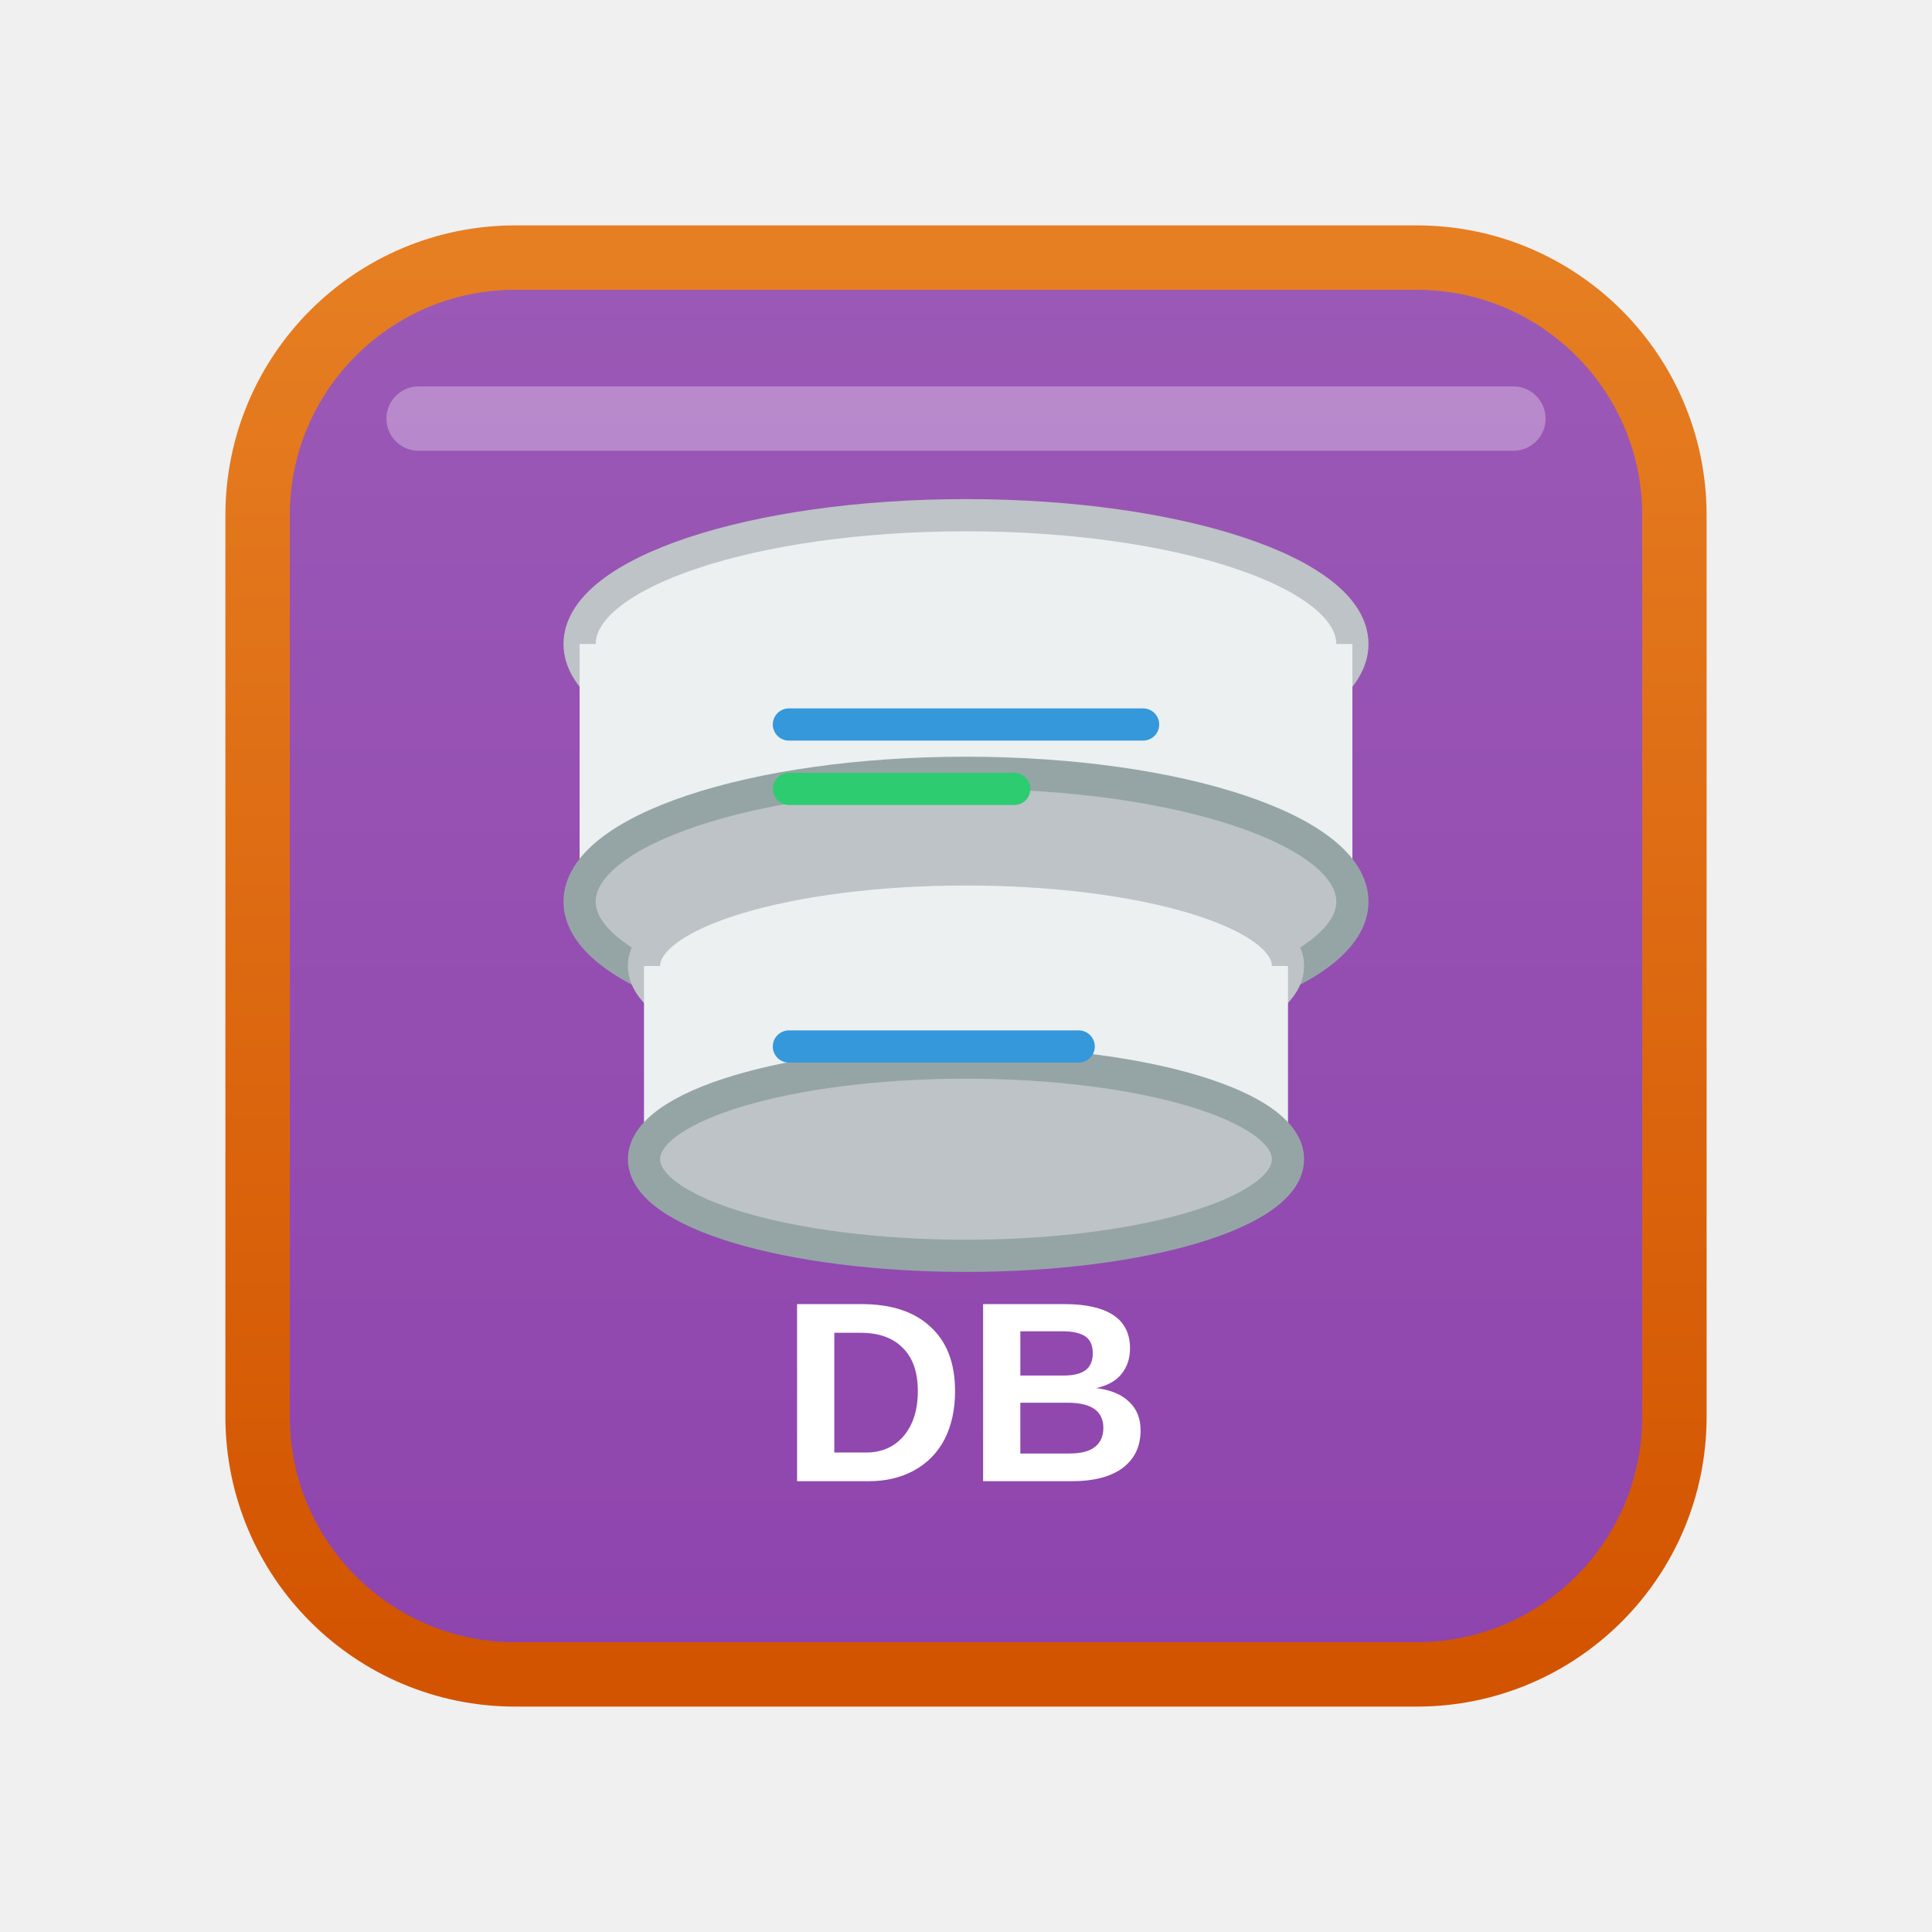
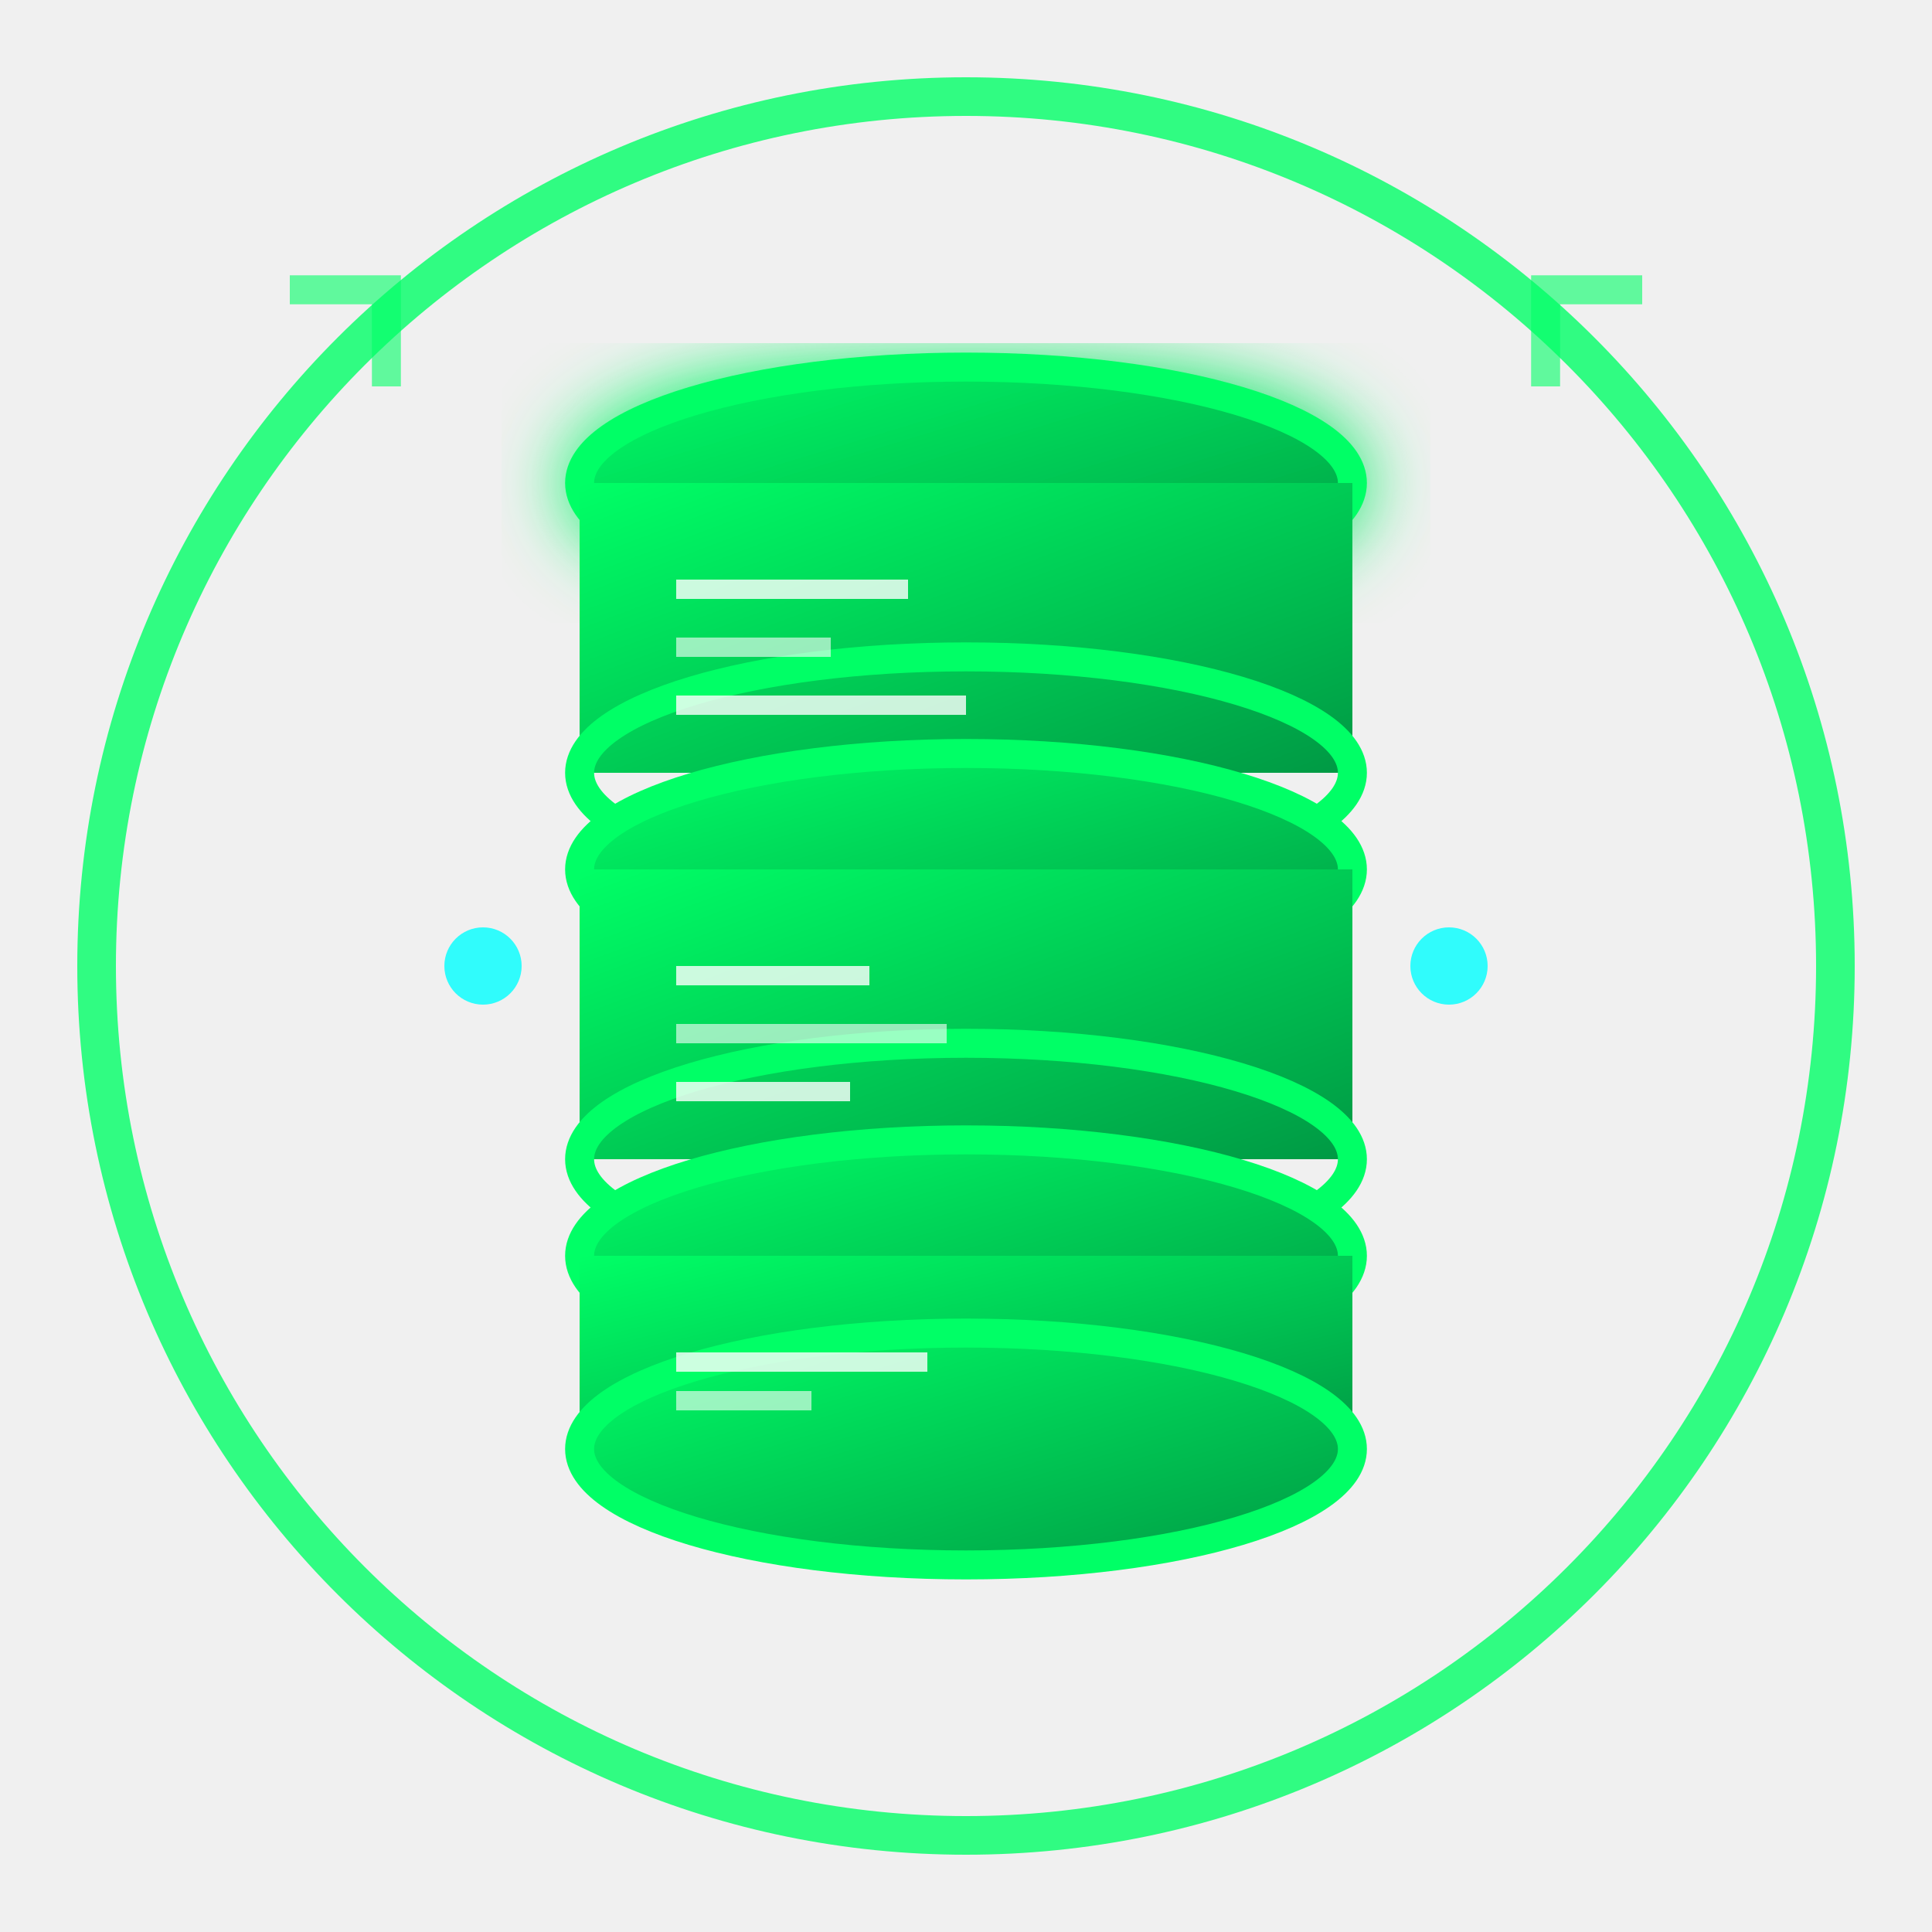
- <svg xmlns="http://www.w3.org/2000/svg" viewBox="0 0 60 60" width="60" height="60">
+ <svg xmlns="http://www.w3.org/2000/svg" viewBox="0 0 100 100">
  <defs>
-     <linearGradient id="dbGradient" x1="0%" y1="0%" x2="0%" y2="100%">
-       <stop offset="0%" style="stop-color:#9b59b6;stop-opacity:1" />
-       <stop offset="100%" style="stop-color:#8e44ad;stop-opacity:1" />
+     <linearGradient id="dbGrad" x1="0%" y1="0%" x2="100%" y2="100%">
+       <stop offset="0%" style="stop-color:#00ff66;stop-opacity:1" />
+       <stop offset="50%" style="stop-color:#00cc55;stop-opacity:1" />
+       <stop offset="100%" style="stop-color:#009944;stop-opacity:1" />
    </linearGradient>
-     <linearGradient id="dbBorder" x1="0%" y1="0%" x2="0%" y2="100%">
-       <stop offset="0%" style="stop-color:#e67e22;stop-opacity:1" />
-       <stop offset="100%" style="stop-color:#d35400;stop-opacity:1" />
-     </linearGradient>
+     <filter id="glow">
+       <feGaussianBlur stdDeviation="2" result="coloredBlur" />
+       <feMerge>
+         <feMergeNode in="coloredBlur" />
+         <feMergeNode in="SourceGraphic" />
+       </feMerge>
+     </filter>
  </defs>
-   <rect x="8" y="8" width="44" height="44" fill="url(#dbGradient)" stroke="url(#dbBorder)" stroke-width="2" rx="8" />
-   <ellipse cx="30" cy="20" rx="12" ry="4" fill="#ecf0f1" stroke="#bdc3c7" stroke-width="1" />
-   <rect x="18" y="20" width="24" height="8" fill="#ecf0f1" />
-   <ellipse cx="30" cy="28" rx="12" ry="4" fill="#bdc3c7" stroke="#95a5a6" stroke-width="1" />
-   <ellipse cx="30" cy="30" rx="10" ry="3" fill="#ecf0f1" stroke="#bdc3c7" stroke-width="1" />
-   <rect x="20" y="30" width="20" height="6" fill="#ecf0f1" />
-   <ellipse cx="30" cy="36" rx="10" ry="3" fill="#bdc3c7" stroke="#95a5a6" stroke-width="1" />
-   <rect x="24" y="22" width="12" height="1" fill="#3498db" rx="0.5" />
-   <rect x="24" y="24" width="8" height="1" fill="#2ecc71" rx="0.5" />
-   <rect x="24" y="32" width="10" height="1" fill="#3498db" rx="0.5" />
-   <rect x="12" y="12" width="36" height="2" fill="rgba(255,255,255,0.3)" rx="1" />
-   <text x="30" y="46" font-family="Arial, sans-serif" font-size="8" fill="#fff" text-anchor="middle" font-weight="bold">DB</text>
+   <circle cx="50" cy="50" r="45" fill="none" stroke="#00ff66" stroke-width="2" opacity="0.8" />
+   <ellipse cx="50" cy="25" rx="20" ry="6" fill="url(#dbGrad)" stroke="#00ff66" stroke-width="1.5" filter="url(#glow)" />
+   <rect x="30" y="25" width="40" height="15" fill="url(#dbGrad)" />
+   <ellipse cx="50" cy="40" rx="20" ry="6" fill="none" stroke="#00ff66" stroke-width="1.5" />
+   <ellipse cx="50" cy="45" rx="20" ry="6" fill="url(#dbGrad)" stroke="#00ff66" stroke-width="1.5" />
+   <rect x="30" y="45" width="40" height="15" fill="url(#dbGrad)" />
+   <ellipse cx="50" cy="60" rx="20" ry="6" fill="none" stroke="#00ff66" stroke-width="1.5" />
+   <ellipse cx="50" cy="65" rx="20" ry="6" fill="url(#dbGrad)" stroke="#00ff66" stroke-width="1.5" />
+   <rect x="30" y="65" width="40" height="10" fill="url(#dbGrad)" />
+   <ellipse cx="50" cy="75" rx="20" ry="6" fill="url(#dbGrad)" stroke="#00ff66" stroke-width="1.5" />
+   <rect x="35" y="30" width="12" height="1" fill="#ffffff" opacity="0.8" />
+   <rect x="35" y="33" width="8" height="1" fill="#ffffff" opacity="0.6" />
+   <rect x="35" y="36" width="15" height="1" fill="#ffffff" opacity="0.8" />
+   <rect x="35" y="50" width="10" height="1" fill="#ffffff" opacity="0.8" />
+   <rect x="35" y="53" width="14" height="1" fill="#ffffff" opacity="0.6" />
+   <rect x="35" y="56" width="9" height="1" fill="#ffffff" opacity="0.8" />
+   <rect x="35" y="70" width="13" height="1" fill="#ffffff" opacity="0.8" />
+   <rect x="35" y="72" width="7" height="1" fill="#ffffff" opacity="0.6" />
+   <circle cx="25" cy="50" r="2" fill="#00ffff" opacity="0.8" />
+   <circle cx="75" cy="50" r="2" fill="#00ffff" opacity="0.8" />
+   <path d="M15,15 L20,15 L20,20" fill="none" stroke="#00ff66" stroke-width="1.5" opacity="0.6" />
+   <path d="M85,15 L80,15 L80,20" fill="none" stroke="#00ff66" stroke-width="1.5" opacity="0.6" />
</svg>
